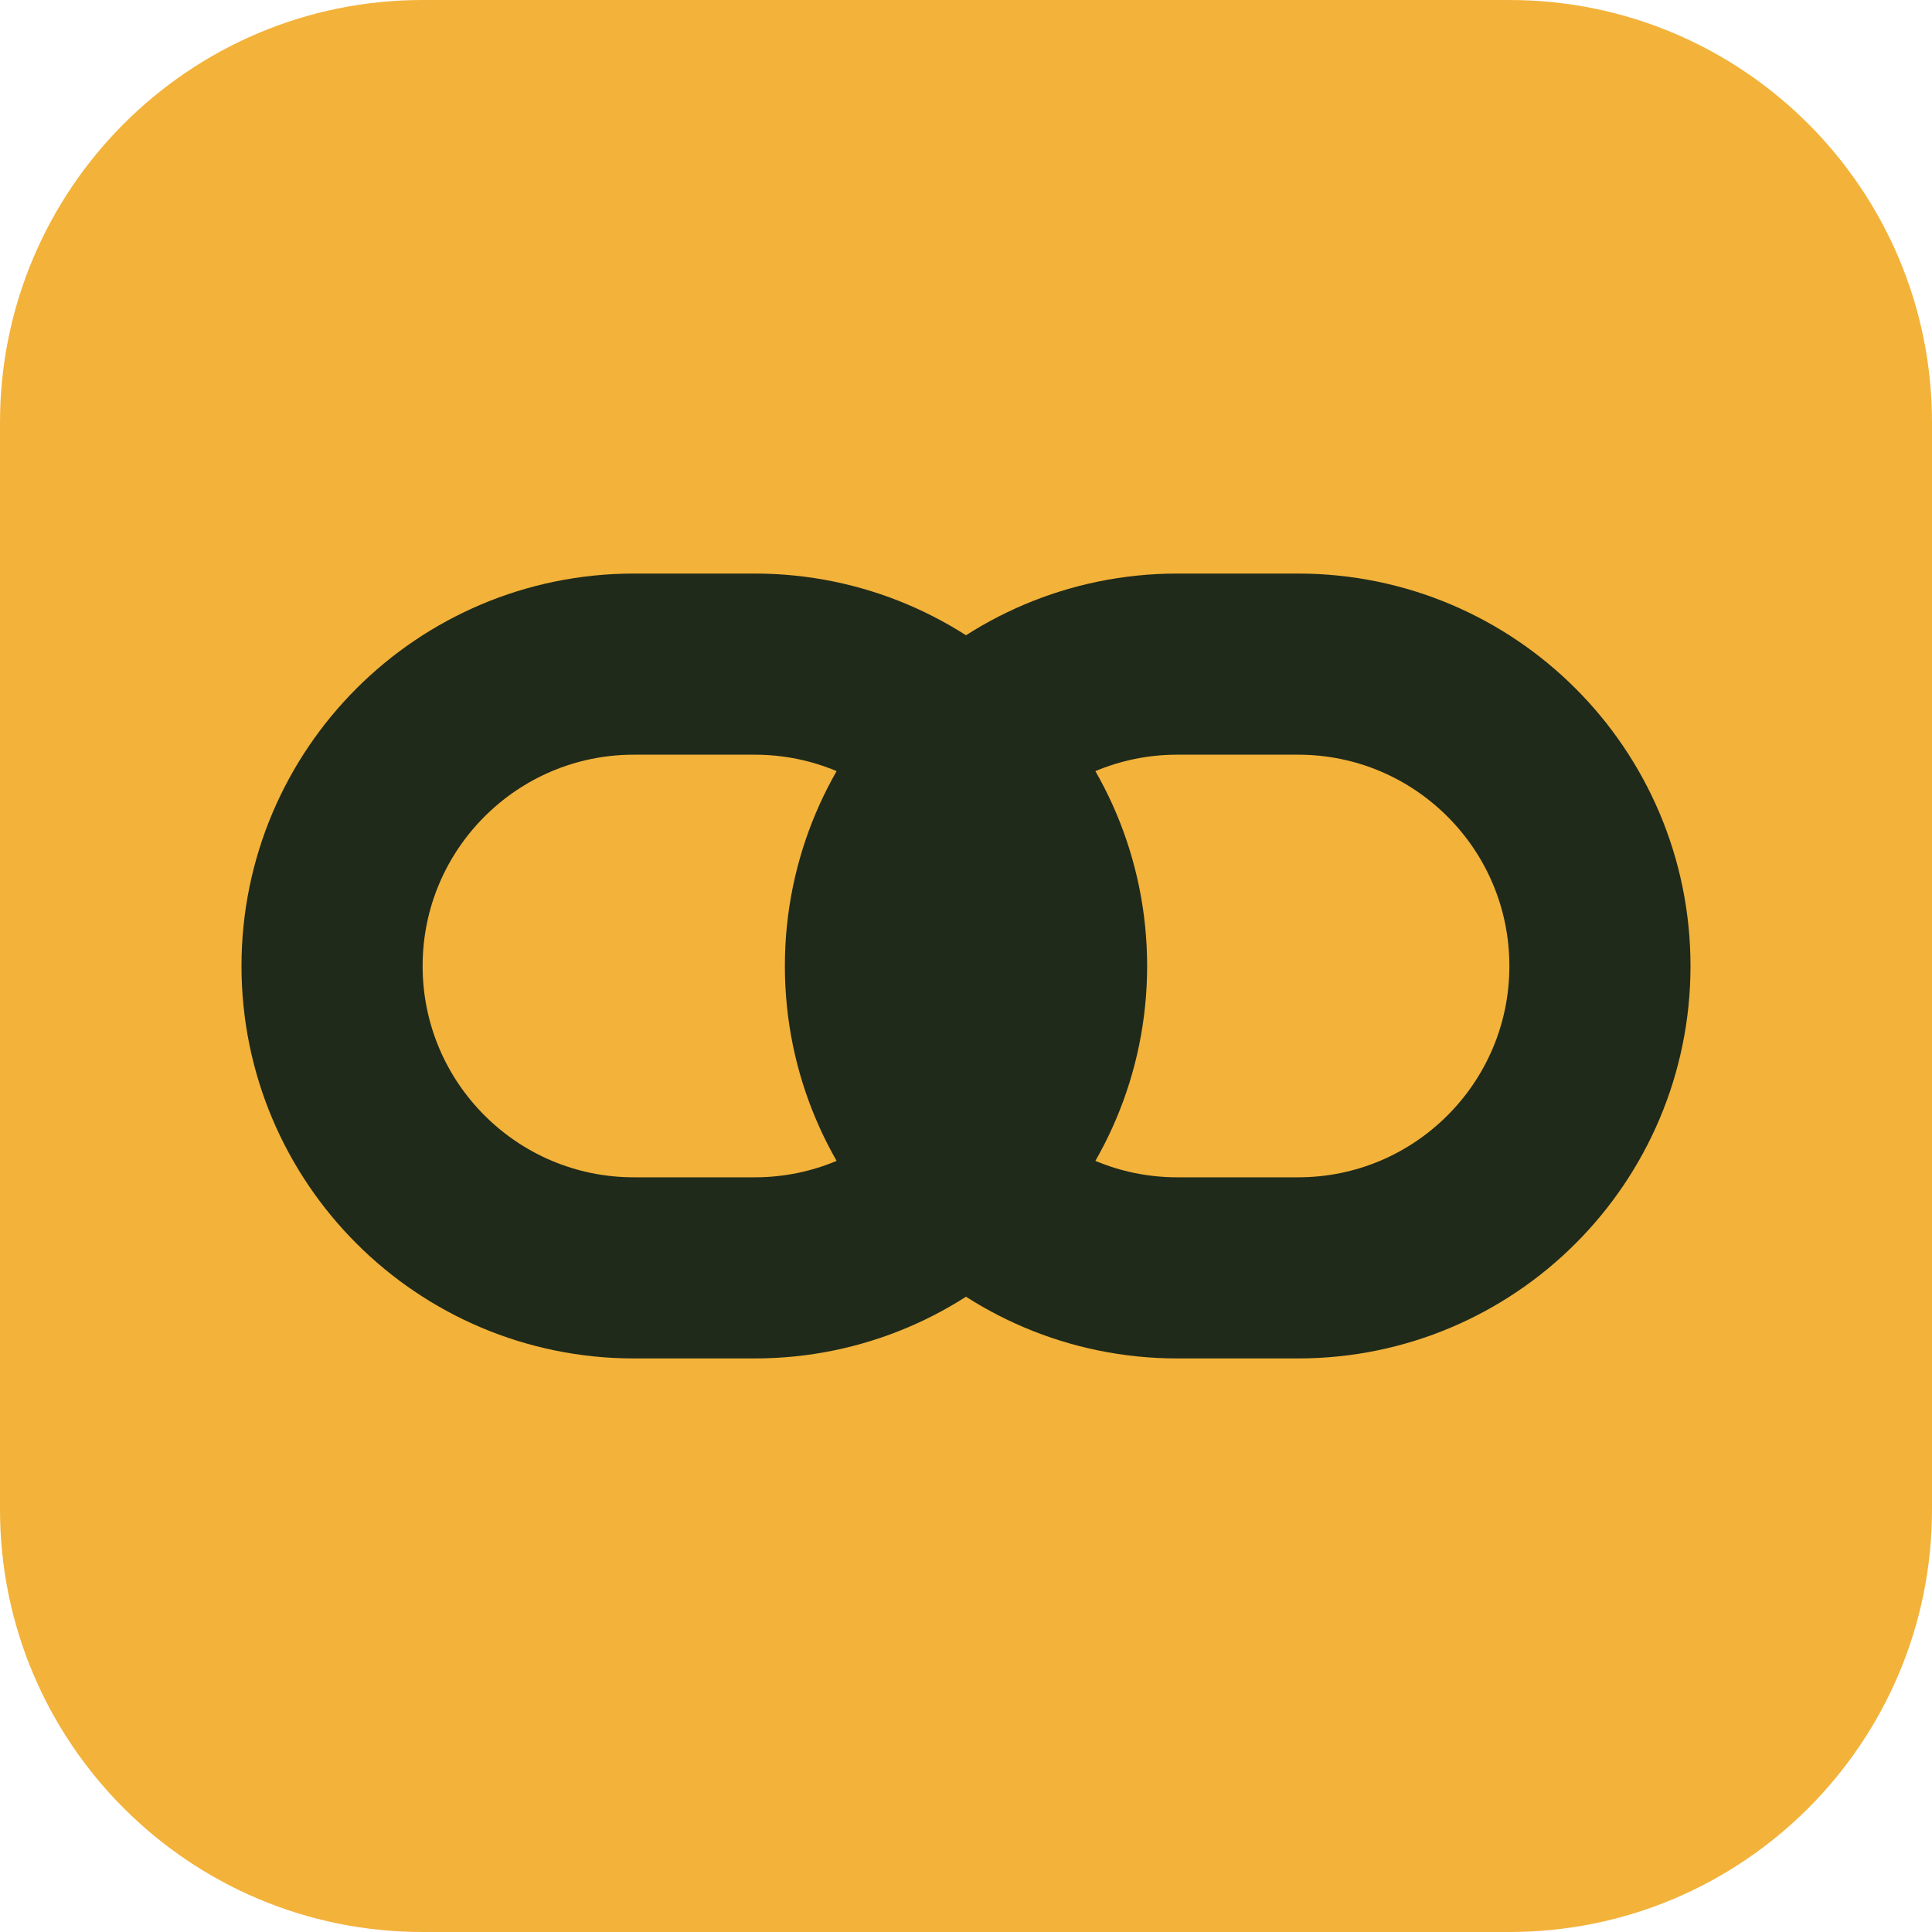
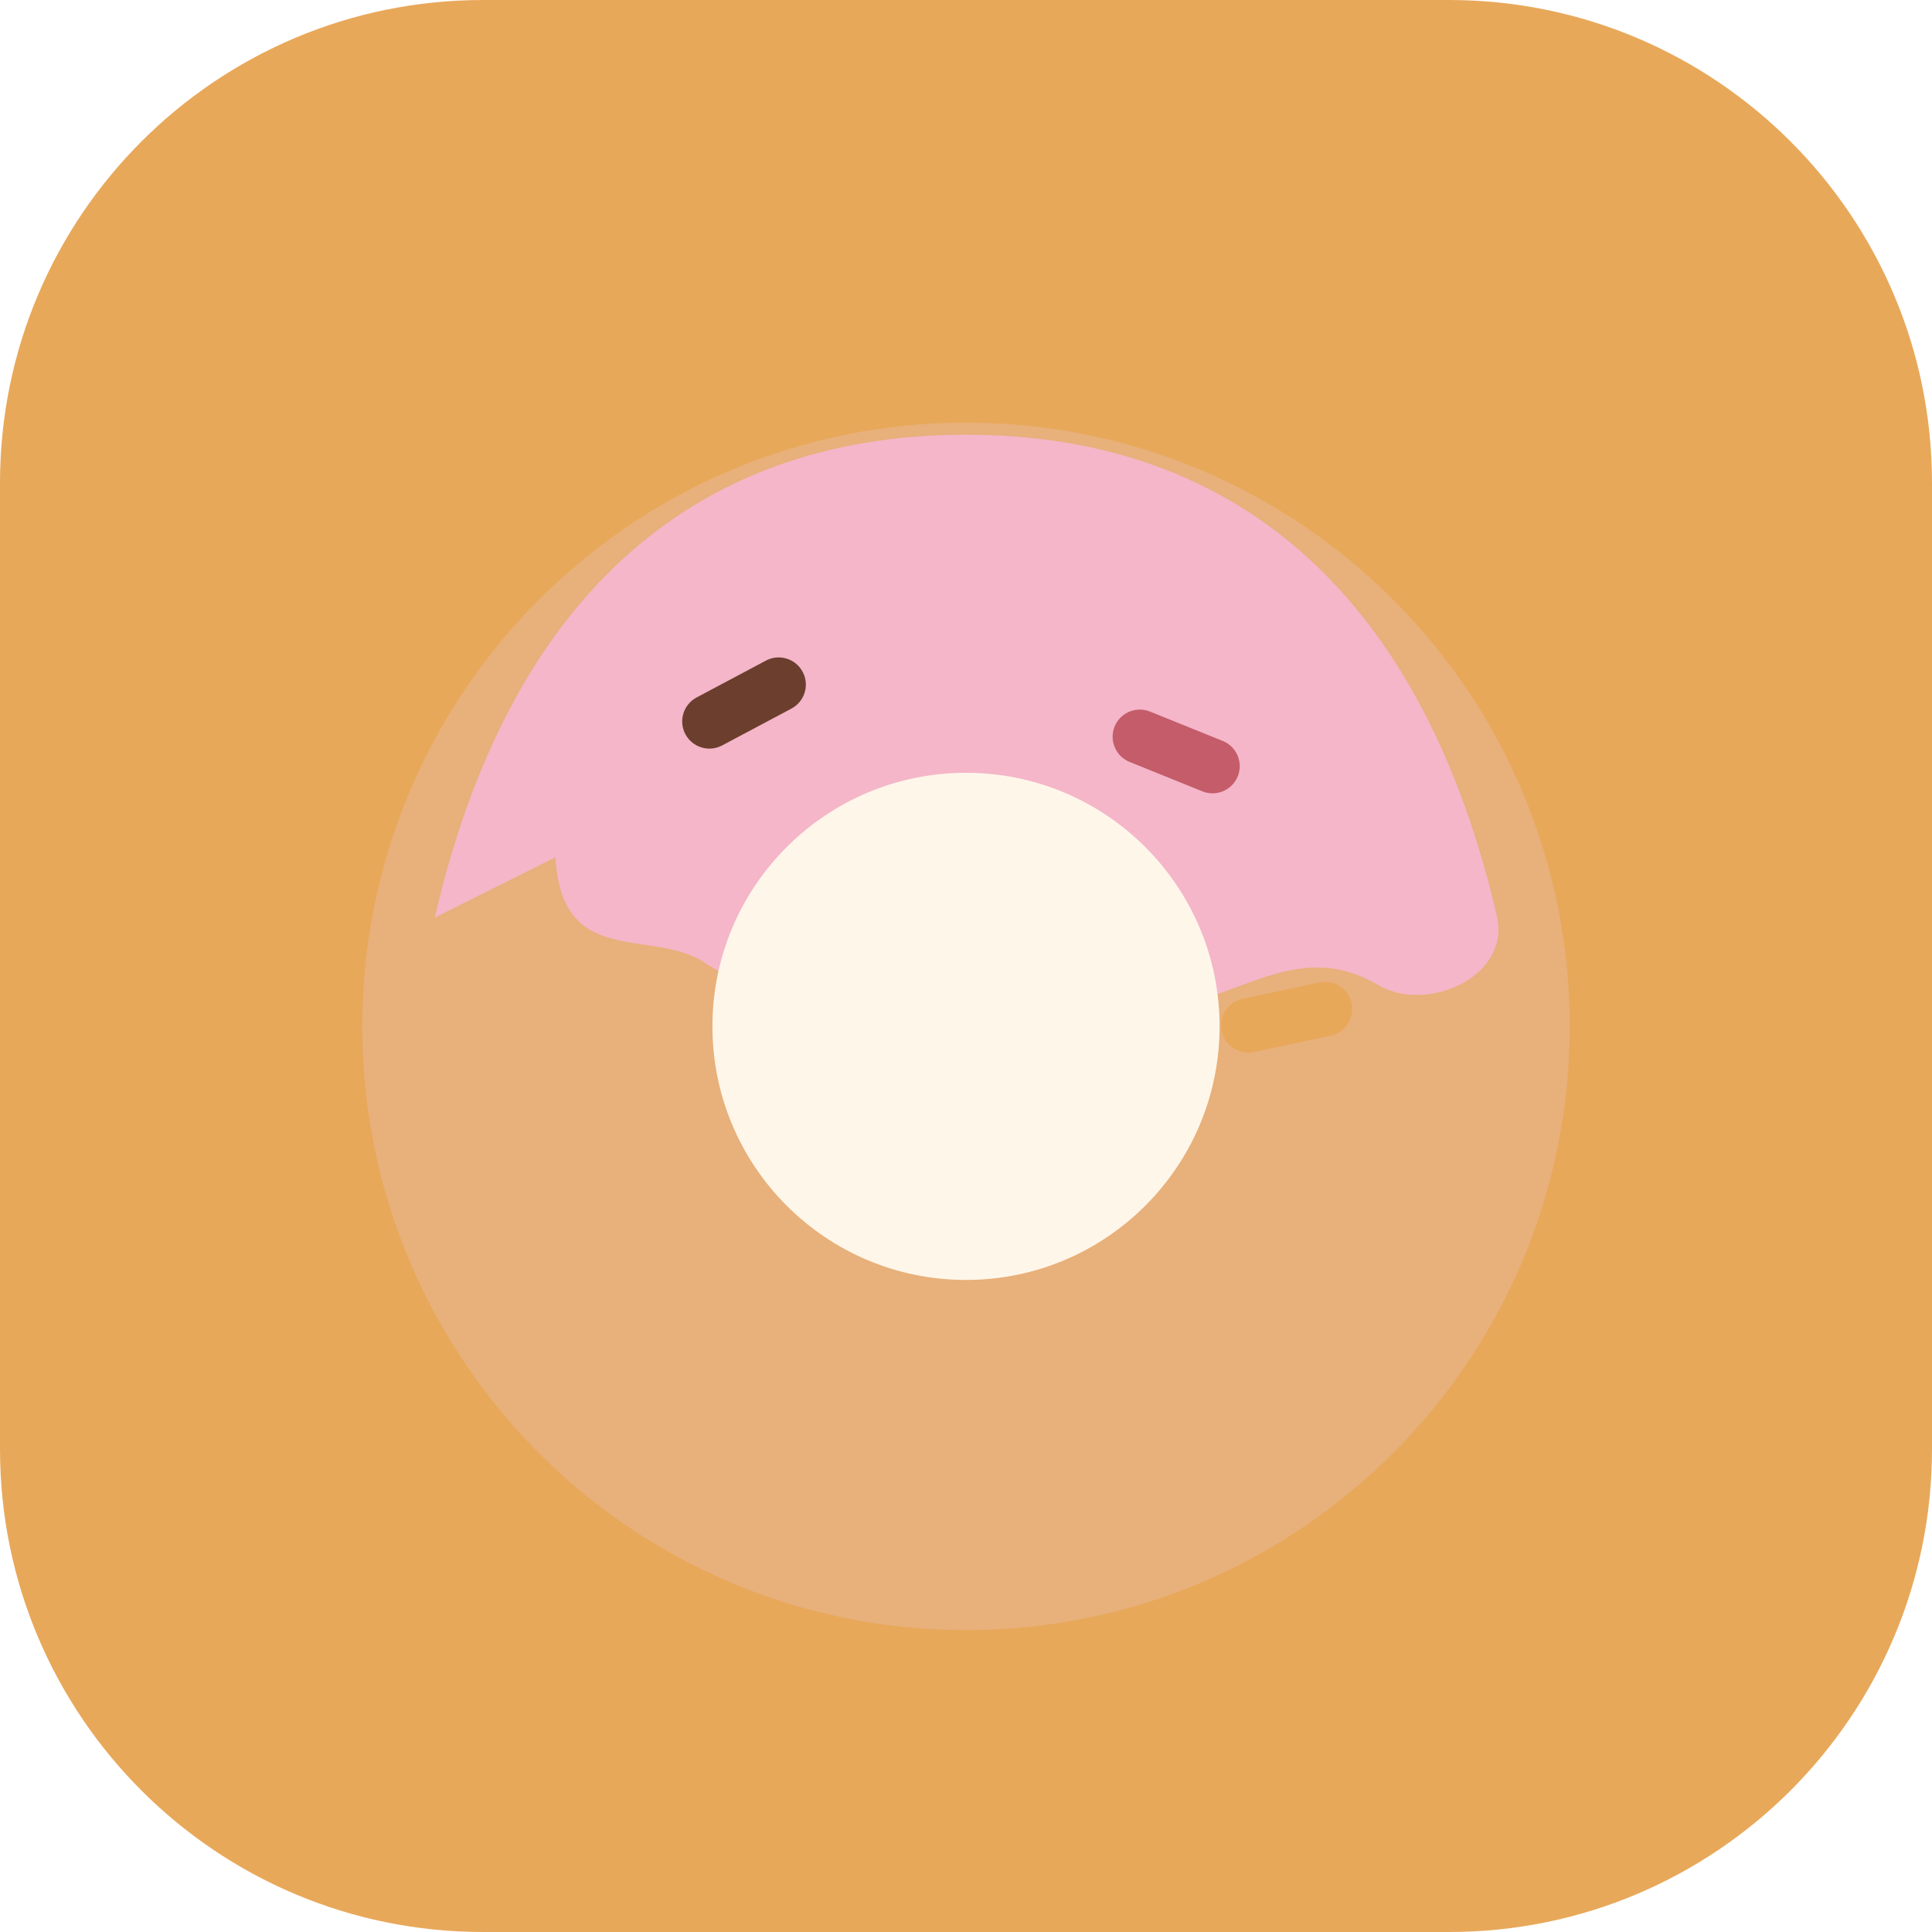
<svg xmlns="http://www.w3.org/2000/svg" viewBox="0 0 32 32">
-   <rect width="32" height="32" rx="7" fill="#f3b23a" />
-   <g fill="none" stroke="#1f2a1a" stroke-width="3" stroke-linejoin="round">
-     <rect x="5.5" y="11" width="12" height="10" rx="5" />
-     <rect x="14.5" y="11" width="12" height="10" rx="5" />
-   </g>
+   <rect width="32" height="32" rx="8" fill="#e8a85a" />
+   <circle cx="16" cy="17" r="10" fill="#e8b07a" />
+   <path d="M7.2 15.2c1.2-5.2 4.2-8 8.8-8 4.6 0 7.6 2.8 8.8 8 .2 1-1.2 1.6-2 1.1-1.4-.8-2.4.4-3.8.4s-2.2-1.4-3.8-.6c-1.2.6-2.4.6-3.6-.2-.9-.5-2.3.1-2.4-1.7Z" fill="#f4b6c8" />
+   <circle cx="16" cy="17" r="4.2" fill="#fff6ea" />
+   <rect x="11.2" y="11.2" width="2.2" height="0.9" rx="0.45" fill="#6b3e2e" transform="rotate(-28 12.3 11.6)" />
+   <rect x="18.4" y="12" width="2.2" height="0.9" rx="0.45" fill="#c45c6a" transform="rotate(22 19.5 12.4)" />
+   <rect x="20.2" y="16.4" width="2.2" height="0.9" rx="0.45" fill="#e8a85a" transform="rotate(-12 21.3 16.8)" />
</svg>
